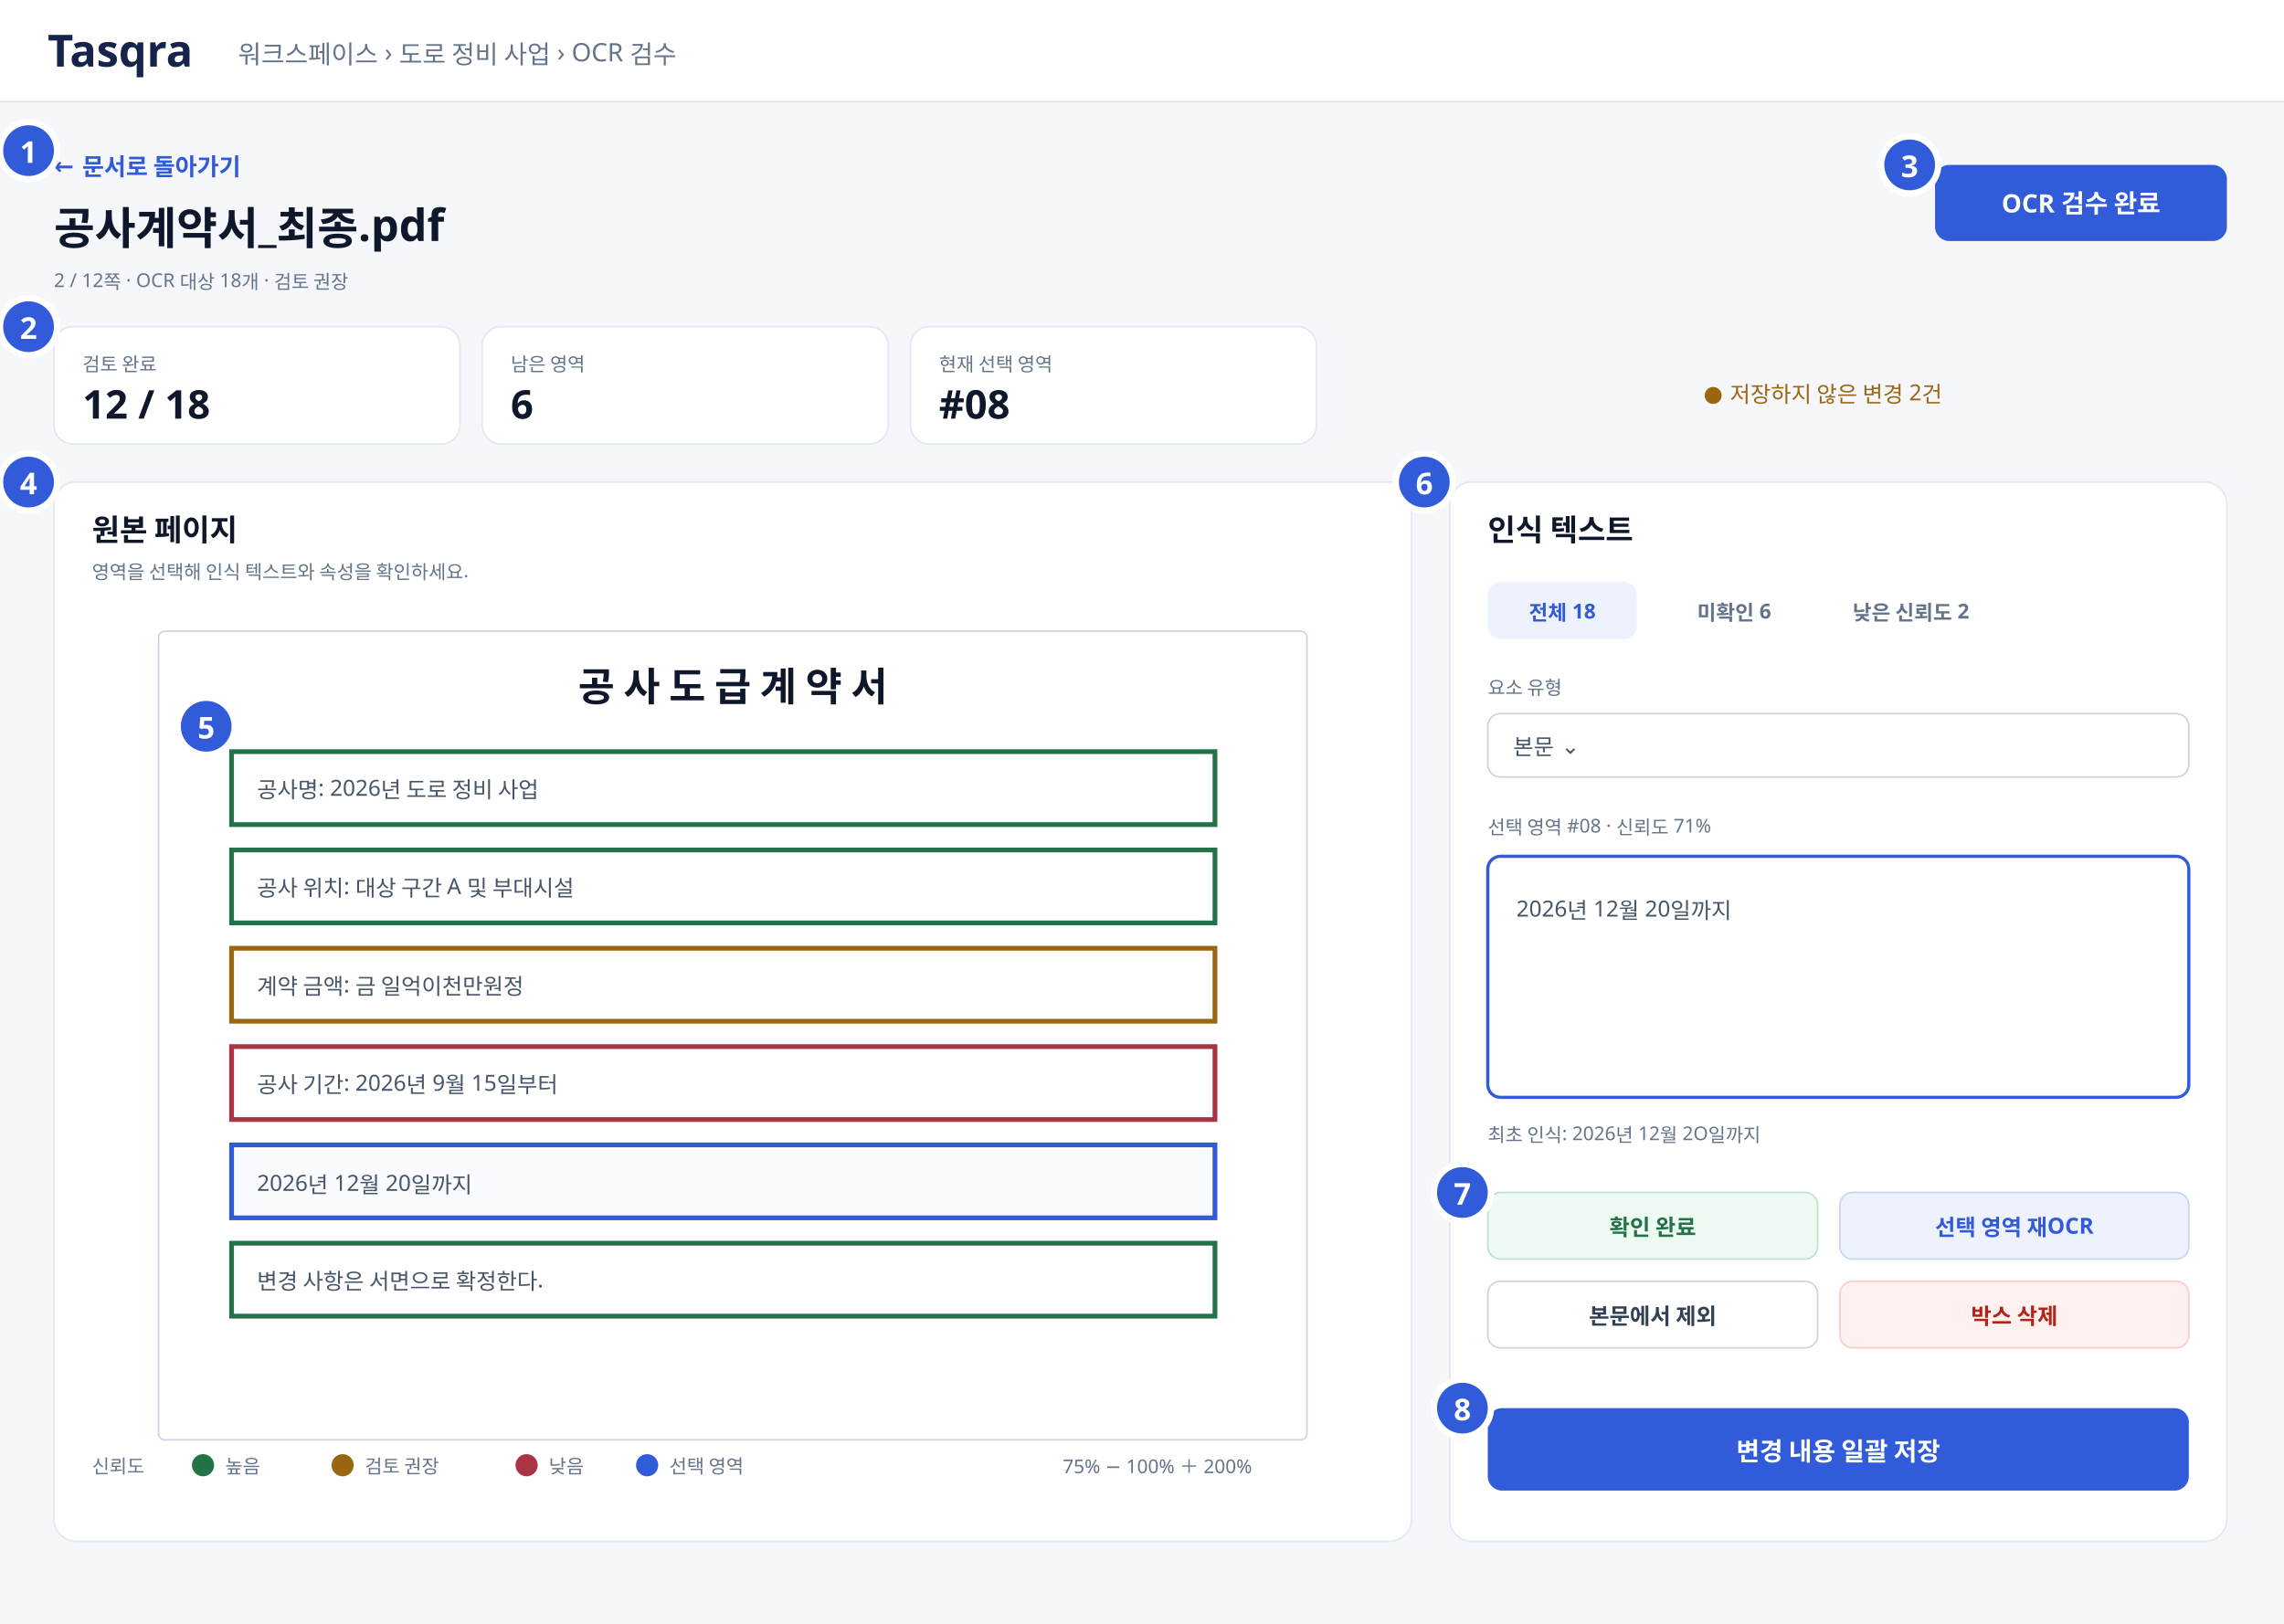
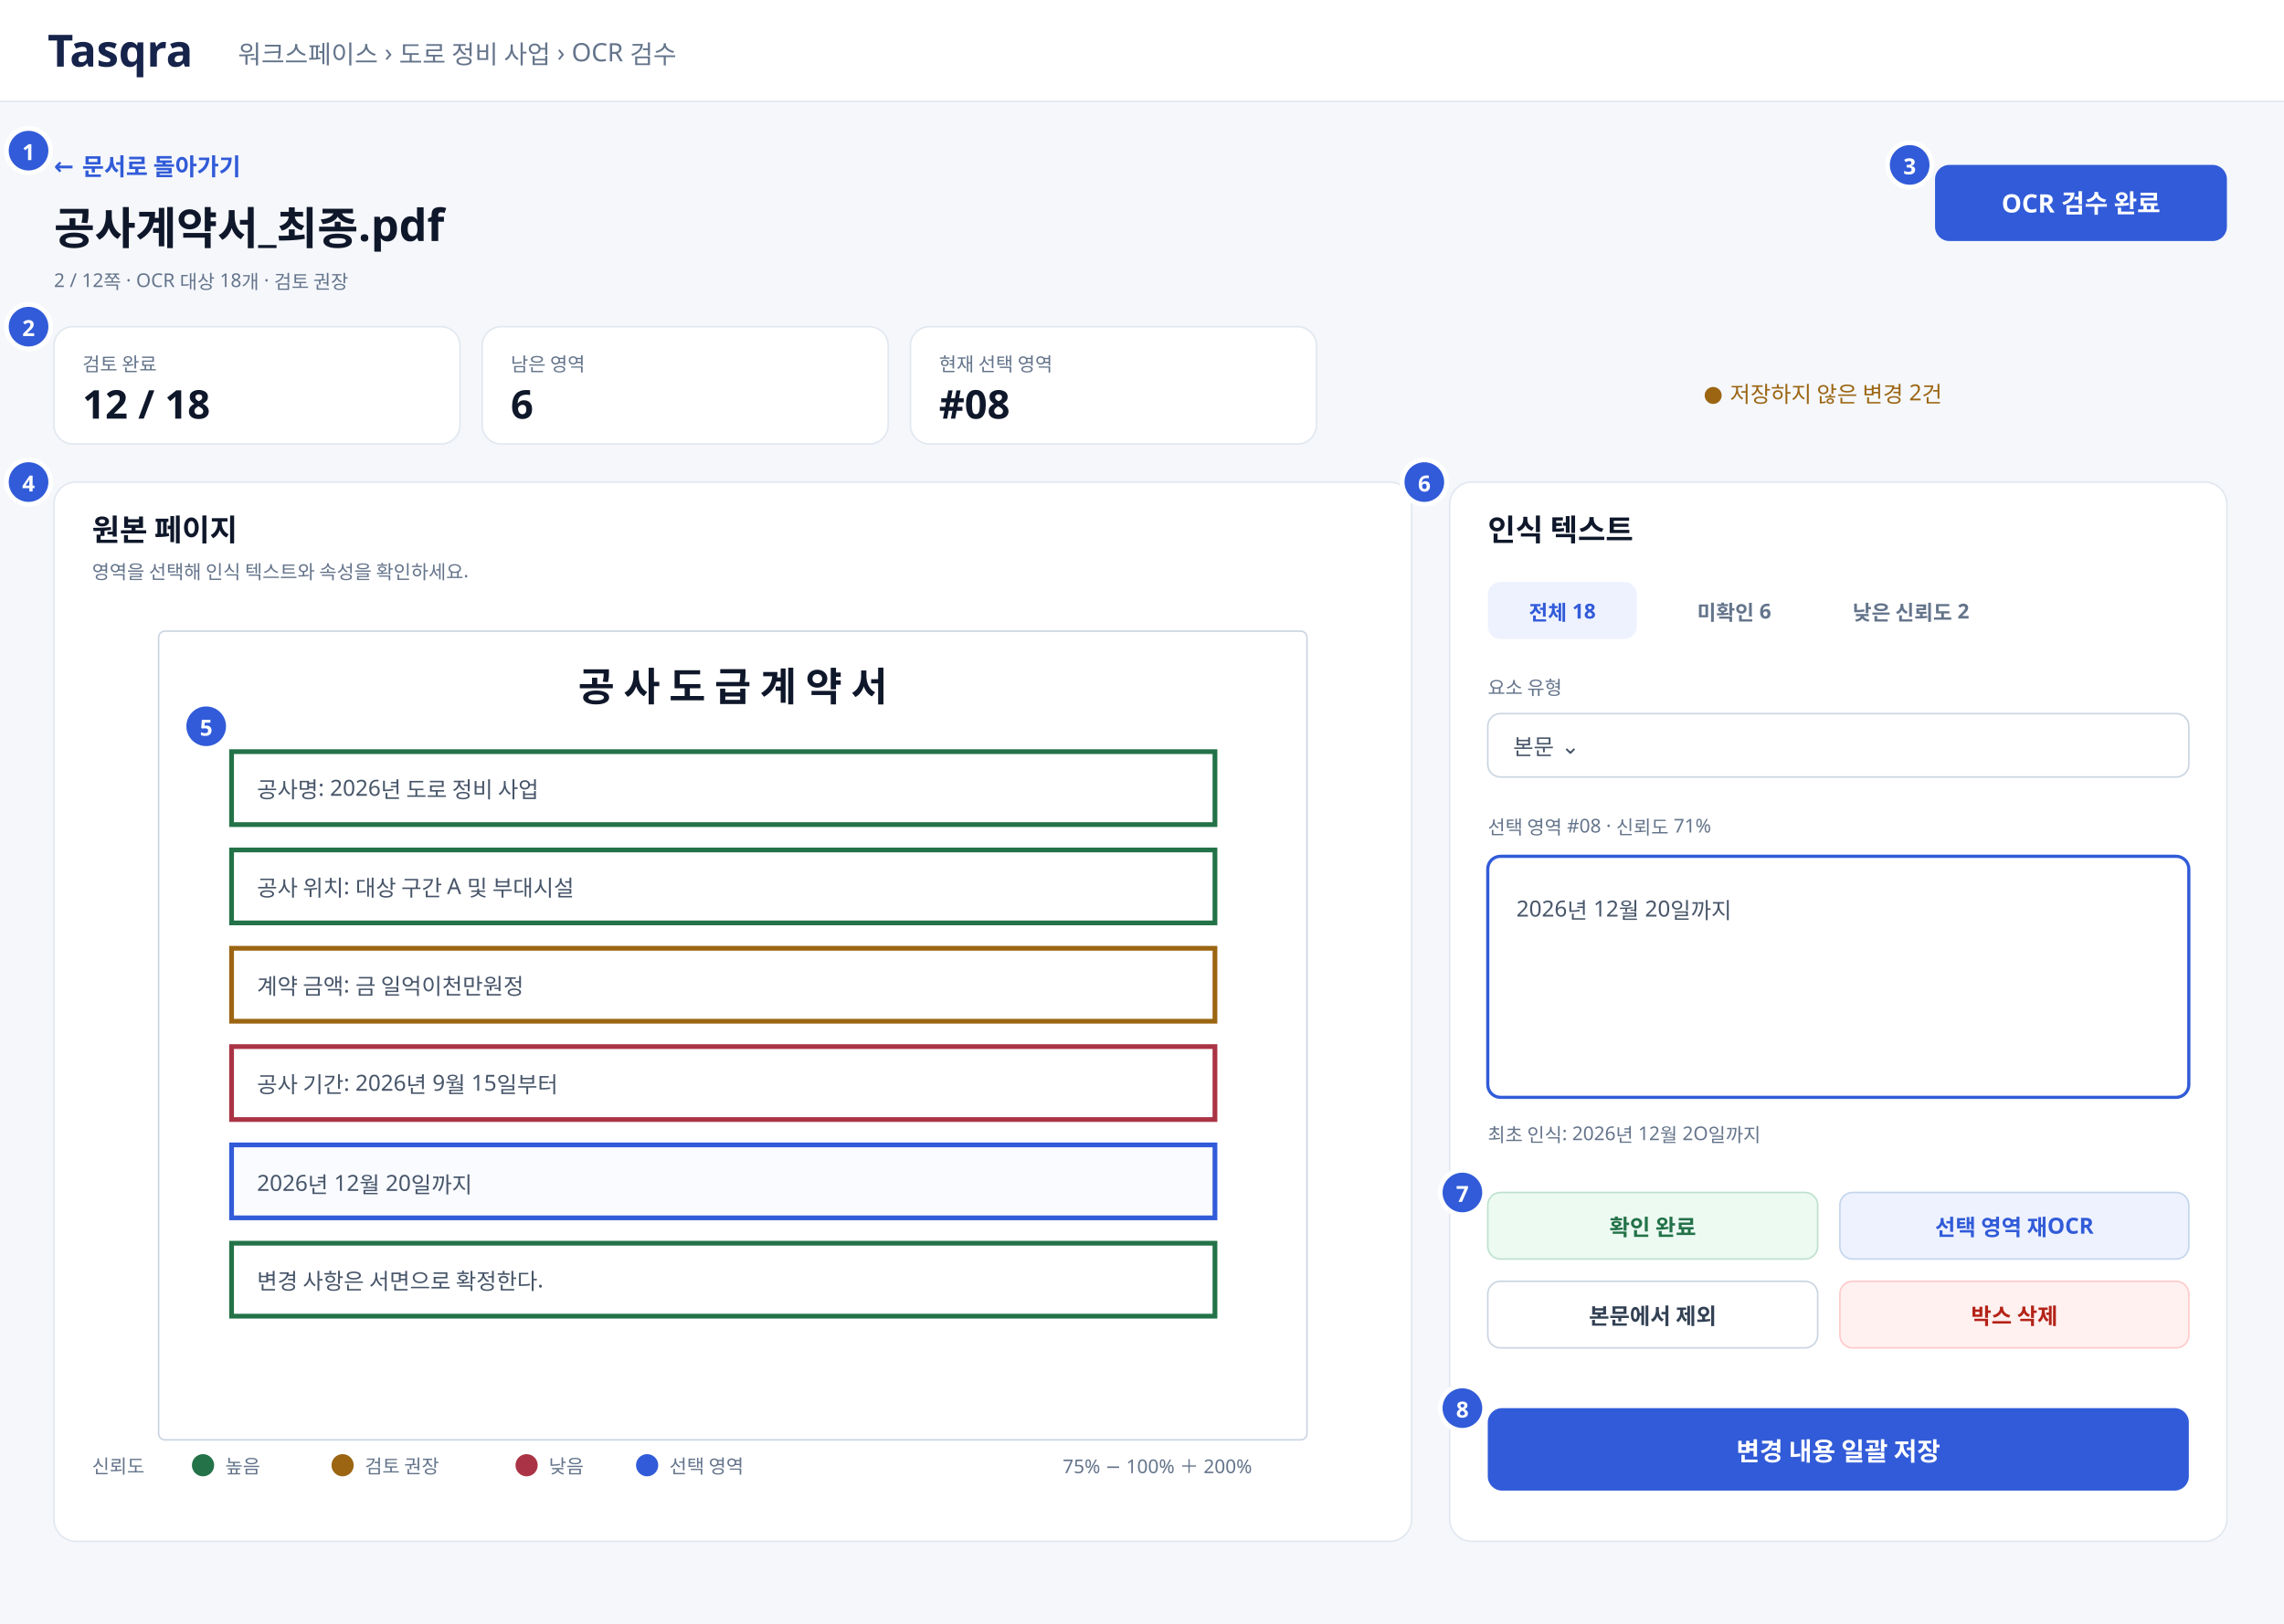
<svg xmlns="http://www.w3.org/2000/svg" viewBox="0 0 1440 1024" width="1440" height="1024" role="img" aria-labelledby="title desc">
  <defs>
-     <style>@font-face{font-family:'Noto Sans KR';src:url('../포트폴리오/NotoSansKR.ttf') format('truetype');font-weight:100 900}text{font-family:'Noto Sans KR',Pretendard,'Malgun Gothic',sans-serif}.title{font-size:28px;font-weight:850;fill:#0f172a}.h2{font-size:19px;font-weight:800;fill:#0f172a}.body{font-size:14px;fill:#475569}.small{font-size:12px;fill:#64748b}.pin circle{fill:#315bd8;stroke:#fff;stroke-width:4}.pin text{fill:#fff;font-size:19px;font-weight:800;text-anchor:middle;dominant-baseline:middle}</style>
+     <style>@font-face{font-family:'Noto Sans KR';src:url('../포트폴리오/NotoSansKR.ttf') format('truetype');font-weight:100 900}text{font-family:'Noto Sans KR',Pretendard,'Malgun Gothic',sans-serif}.title{font-size:28px;font-weight:850;fill:#0f172a}.h2{font-size:19px;font-weight:800;fill:#0f172a}.body{font-size:14px;fill:#475569}.small{font-size:12px;fill:#64748b}.pin circle{r:14px;fill:#315bd8;stroke:#fff;stroke-width:3}.pin text{fill:#fff;font-size:14px;font-weight:800;text-anchor:middle;dominant-baseline:middle}</style>
  </defs>
  <rect width="1440" height="1024" fill="#f5f7fb" />
  <rect width="1440" height="64" fill="#fff" />
  <path d="M0 64H1440" stroke="#e2e8f0" />
  <text x="30" y="42" font-size="28" font-weight="900" fill="#16234a">Tasqra</text>
  <text x="150" y="40" font-size="16" fill="#64748b">워크스페이스  ›  도로 정비 사업  ›  OCR 검수</text>
  <text x="34" y="110" font-size="15" font-weight="800" fill="#315bd8">← 문서로 돌아가기</text>
  <text class="title" x="34" y="154">공사계약서_최종.pdf</text>
  <text class="small" x="34" y="181">2 / 12쪽 · OCR 대상 18개 · 검토 권장</text>
  <rect x="1220" y="104" width="184" height="48" rx="9" fill="#315bd8" />
  <text x="1312" y="134" text-anchor="middle" font-size="16" font-weight="800" fill="#fff">OCR 검수 완료</text>
  <g transform="translate(34 206)">
    <g fill="#fff" stroke="#e2e8f0">
      <rect width="256" height="74" rx="12" />
      <rect x="270" width="256" height="74" rx="12" />
      <rect x="540" width="256" height="74" rx="12" />
    </g>
    <g class="small">
      <text x="18" y="28">검토 완료</text>
      <text x="288" y="28">남은 영역</text>
      <text x="558" y="28">현재 선택 영역</text>
    </g>
    <g font-size="25" font-weight="850" fill="#0f172a">
      <text x="18" y="58">12 / 18</text>
      <text x="288" y="58">6</text>
      <text x="558" y="58">#08</text>
    </g>
    <text x="1040" y="47" font-size="14" fill="#9b6512">● 저장하지 않은 변경 2건</text>
  </g>
  <rect x="34" y="304" width="856" height="668" rx="14" fill="#fff" stroke="#e2e8f0" />
  <text class="h2" x="58" y="341">원본 페이지</text>
  <text class="small" x="58" y="365">영역을 선택해 인식 텍스트와 속성을 확인하세요.</text>
  <rect x="100" y="398" width="724" height="510" rx="4" fill="#fff" stroke="#cbd5e1" />
  <text x="462" y="442" text-anchor="middle" font-size="25" font-weight="850" fill="#0f172a">공 사 도 급 계 약 서</text>
  <g fill="none" stroke-width="3">
    <rect x="146" y="474" width="620" height="46" stroke="#237248" />
    <rect x="146" y="536" width="620" height="46" stroke="#237248" />
    <rect x="146" y="598" width="620" height="46" stroke="#9b6512" />
    <rect x="146" y="660" width="620" height="46" stroke="#aa3445" />
    <rect x="146" y="722" width="620" height="46" stroke="#315bd8" fill="#eef2ff" fill-opacity=".35" />
    <rect x="146" y="784" width="620" height="46" stroke="#237248" />
  </g>
  <g class="body">
    <text x="162" y="503">공사명: 2026년 도로 정비 사업</text>
    <text x="162" y="565">공사 위치: 대상 구간 A 및 부대시설</text>
    <text x="162" y="627">계약 금액: 금 일억이천만원정</text>
    <text x="162" y="689">공사 기간: 2026년 9월 15일부터</text>
    <text x="162" y="751">2026년 12월 20일까지</text>
    <text x="162" y="813">변경 사항은 서면으로 확정한다.</text>
  </g>
  <g transform="translate(58 929)">
    <text class="small" x="0" y="0">신뢰도</text>
    <circle cx="70" cy="-5" r="7" fill="#237248" />
    <text class="small" x="84" y="0">높음</text>
    <circle cx="158" cy="-5" r="7" fill="#9b6512" />
    <text class="small" x="172" y="0">검토 권장</text>
    <circle cx="274" cy="-5" r="7" fill="#aa3445" />
    <text class="small" x="288" y="0">낮음</text>
    <circle cx="350" cy="-5" r="7" fill="#315bd8" />
    <text class="small" x="364" y="0">선택 영역</text>
    <text class="small" x="612" y="0">75%  −  100%  ＋  200%</text>
  </g>
  <rect x="914" y="304" width="490" height="668" rx="14" fill="#fff" stroke="#e2e8f0" />
  <text class="h2" x="938" y="341">인식 텍스트</text>
  <g transform="translate(938 367)">
    <rect width="94" height="36" rx="8" fill="#eef2ff" />
    <text x="47" y="24" text-anchor="middle" font-size="13" font-weight="800" fill="#315bd8">전체 18</text>
    <text x="132" y="24" font-size="13" font-weight="700" fill="#64748b">미확인 6</text>
    <text x="230" y="24" font-size="13" font-weight="700" fill="#64748b">낮은 신뢰도 2</text>
  </g>
  <text class="small" x="938" y="438">요소 유형</text>
  <rect x="938" y="450" width="442" height="40" rx="8" fill="#fff" stroke="#cbd5e1" />
  <text class="body" x="954" y="476">본문  ⌄</text>
  <text class="small" x="938" y="526">선택 영역 #08 · 신뢰도 71%</text>
  <rect x="938" y="540" width="442" height="152" rx="8" fill="#fff" stroke="#315bd8" stroke-width="2" />
  <text class="body" x="956" y="578">2026년 12월 20일까지</text>
  <text class="small" x="938" y="720">최초 인식: 2026년 12월 2O일까지</text>
  <g transform="translate(938 752)">
    <rect width="208" height="42" rx="8" fill="#ecfaf2" stroke="#bfe1cf" />
    <text x="104" y="27" text-anchor="middle" font-size="14" font-weight="800" fill="#237248">확인 완료</text>
    <rect x="222" width="220" height="42" rx="8" fill="#eef2ff" stroke="#c4d6ec" />
    <text x="332" y="27" text-anchor="middle" font-size="14" font-weight="800" fill="#315bd8">선택 영역 재OCR</text>
    <rect y="56" width="208" height="42" rx="8" fill="#fff" stroke="#cbd5e1" />
    <text x="104" y="83" text-anchor="middle" font-size="14" font-weight="700" fill="#334155">본문에서 제외</text>
    <rect x="222" y="56" width="220" height="42" rx="8" fill="#fff1f0" stroke="#fecaca" />
    <text x="332" y="83" text-anchor="middle" font-size="14" font-weight="700" fill="#b42318">박스 삭제</text>
  </g>
  <rect x="938" y="888" width="442" height="52" rx="9" fill="#315bd8" />
  <text x="1159" y="921" text-anchor="middle" font-size="16" font-weight="800" fill="#fff">변경 내용 일괄 저장</text>
  <g class="pin">
    <g transform="translate(18 95)">
      <circle r="18" />
      <text y="1">1</text>
    </g>
    <g transform="translate(18 206)">
      <circle r="18" />
      <text y="1">2</text>
    </g>
    <g transform="translate(1204 104)">
      <circle r="18" />
      <text y="1">3</text>
    </g>
    <g transform="translate(18 304)">
      <circle r="18" />
      <text y="1">4</text>
    </g>
    <g transform="translate(130 458)">
      <circle r="18" />
      <text y="1">5</text>
    </g>
    <g transform="translate(898 304)">
      <circle r="18" />
      <text y="1">6</text>
    </g>
    <g transform="translate(922 752)">
      <circle r="18" />
      <text y="1">7</text>
    </g>
    <g transform="translate(922 888)">
      <circle r="18" />
      <text y="1">8</text>
    </g>
  </g>
</svg>
